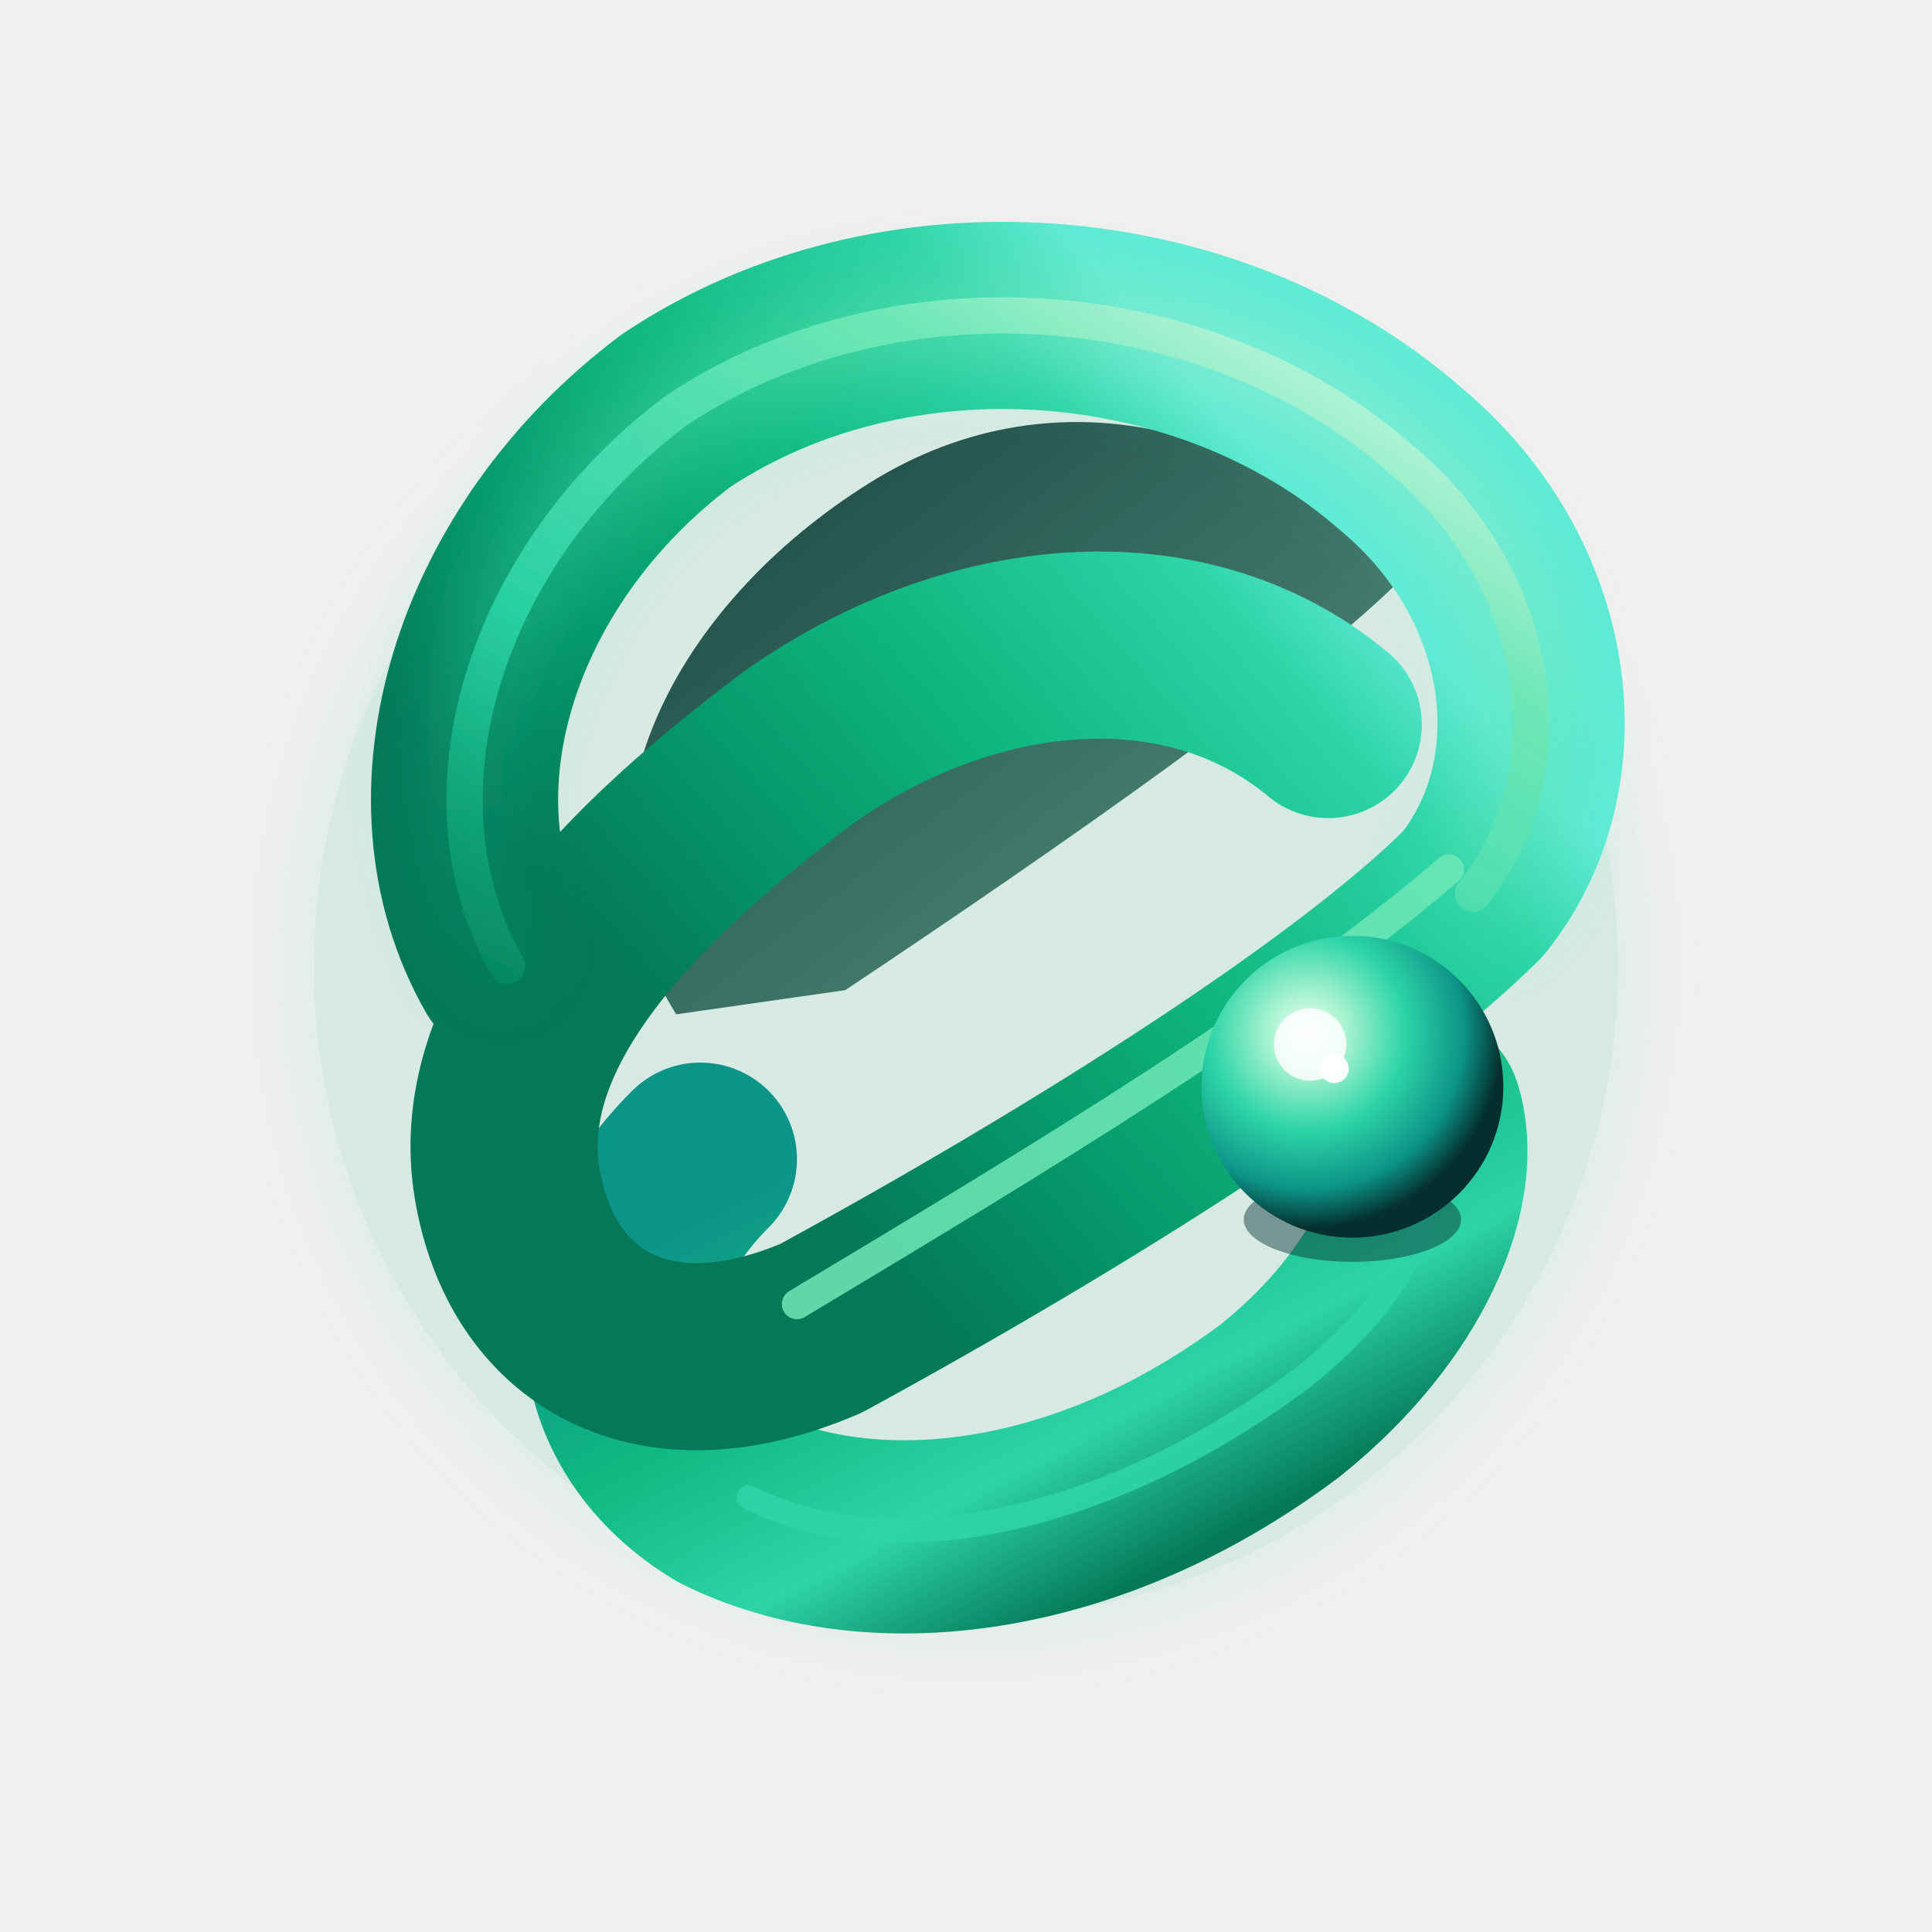
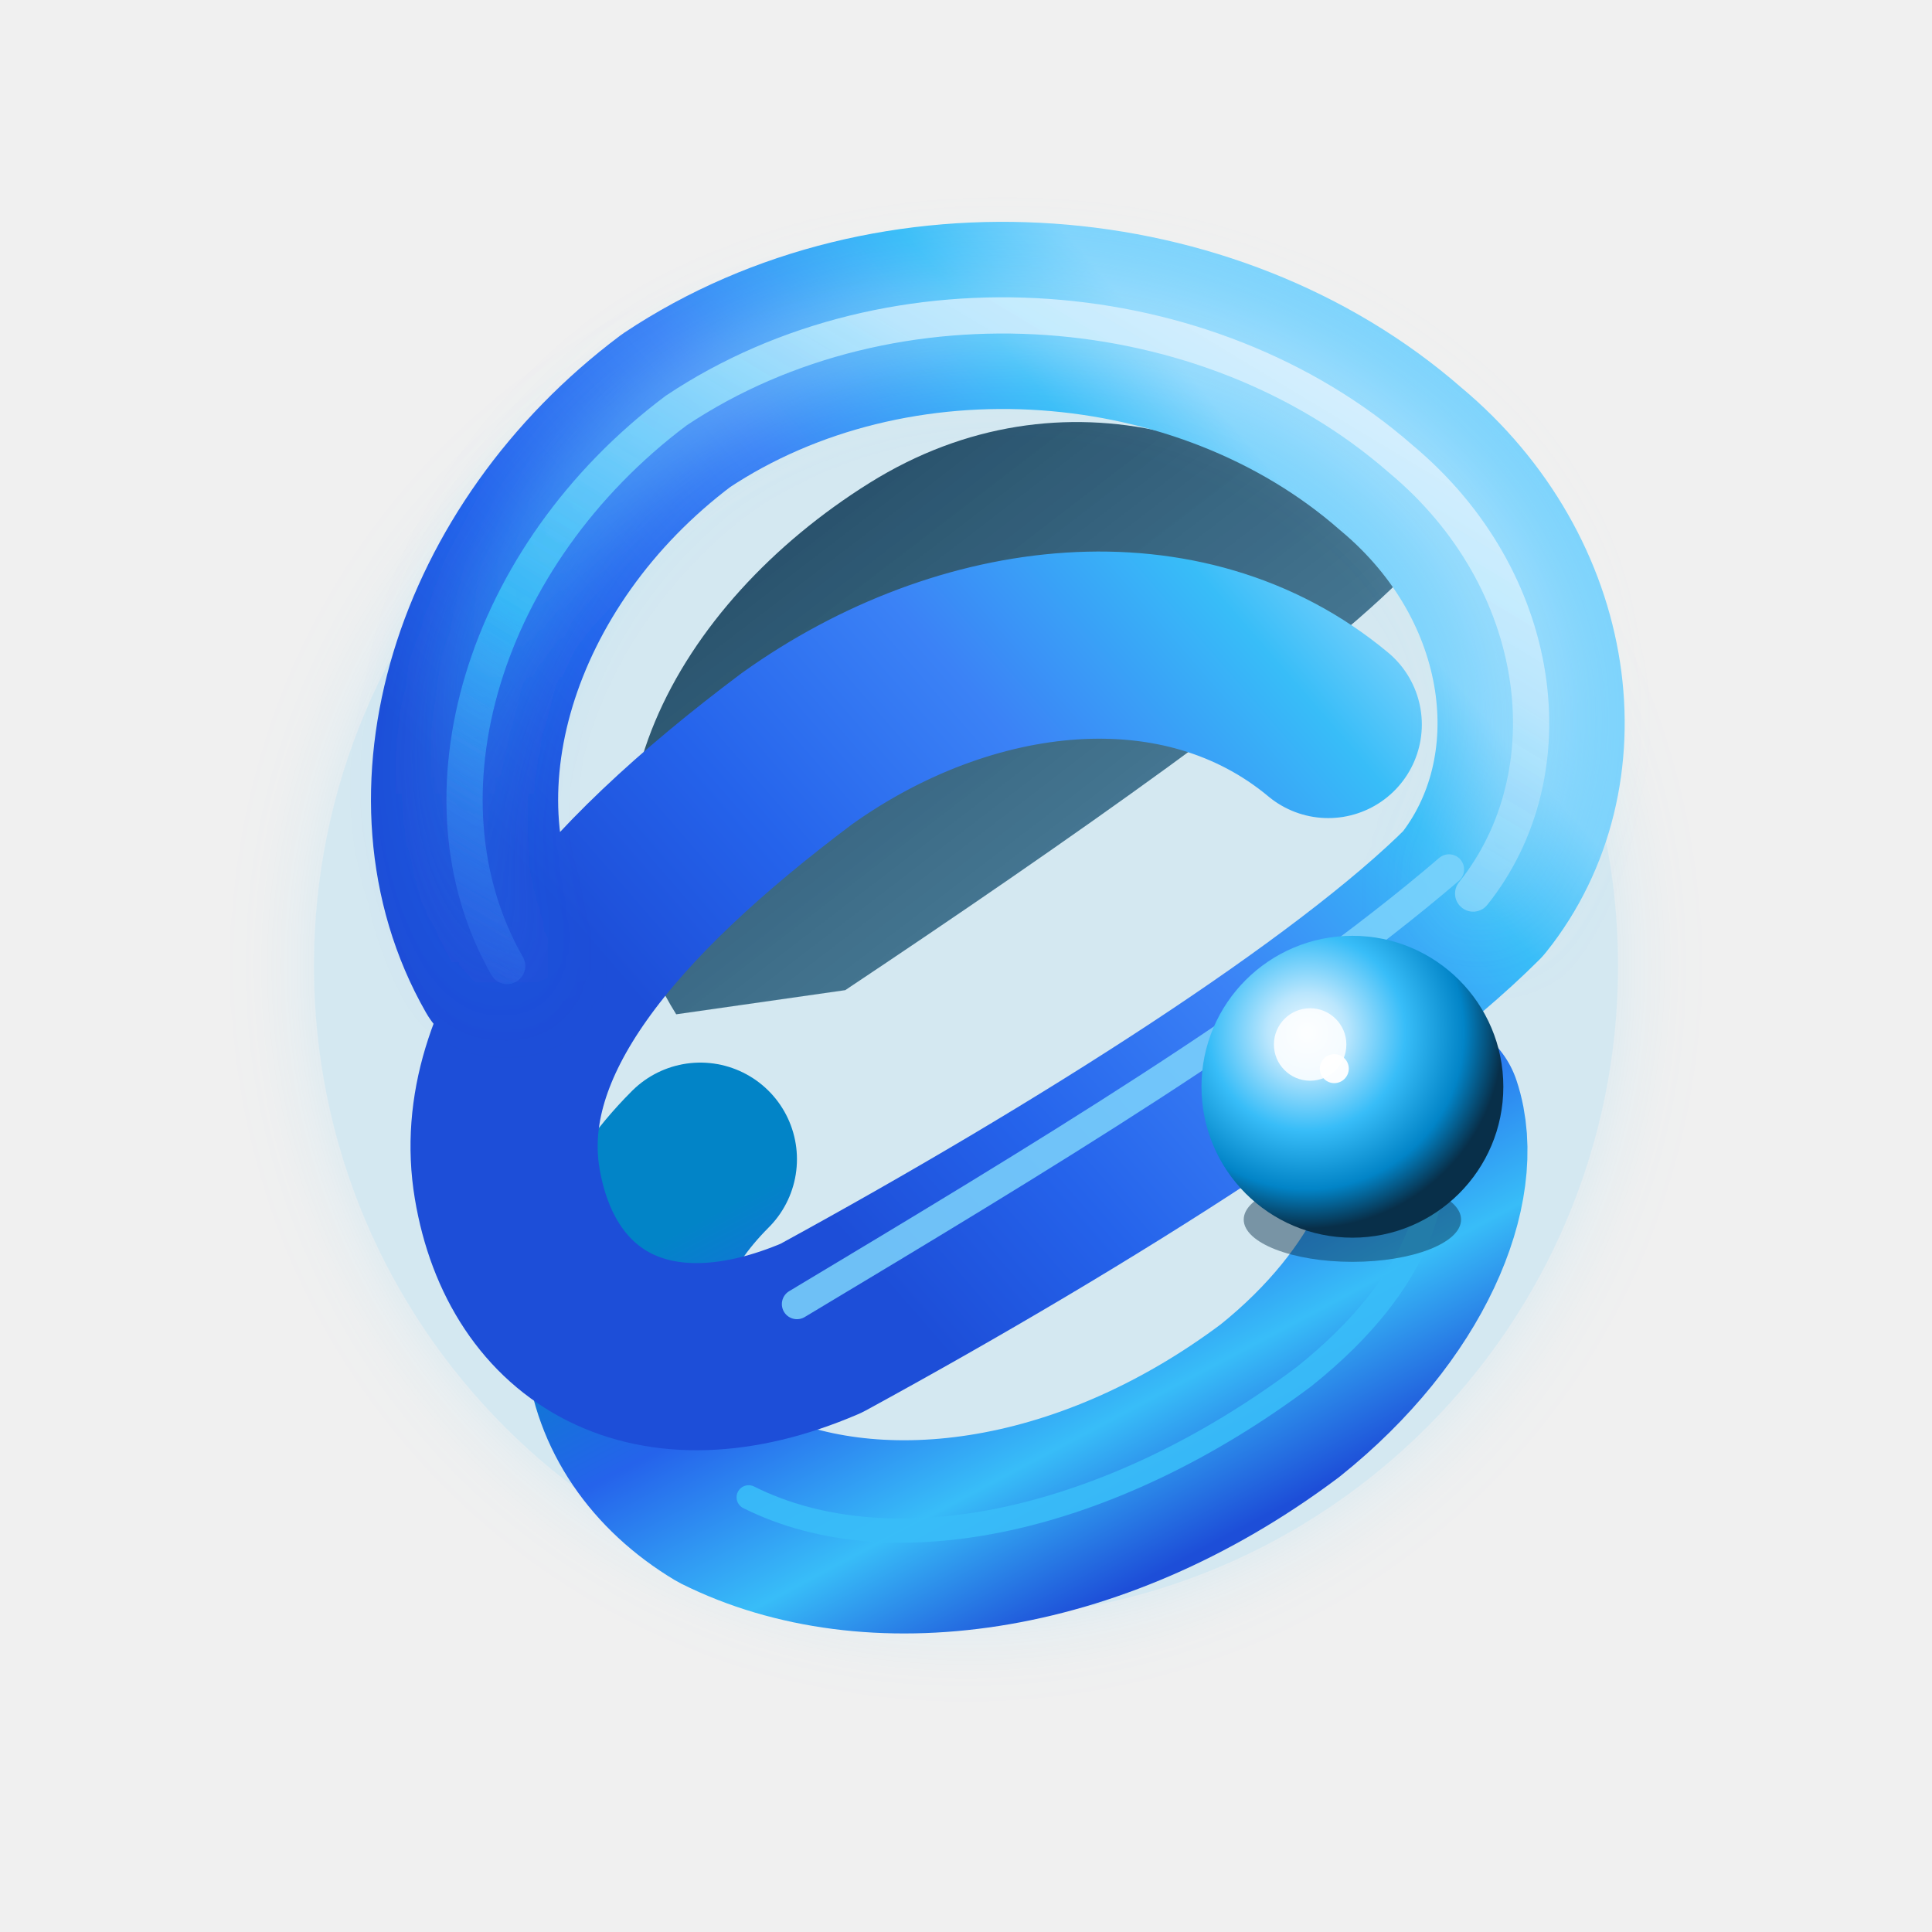
<svg xmlns="http://www.w3.org/2000/svg" viewBox="0 0 160 160" width="160" height="160" fill="none">
  <defs>
    <filter id="sym-glow" x="-30%" y="-30%" width="160%" height="160%">
      <feGaussianBlur stdDeviation="3.5" result="blur" />
      <feComposite in="SourceGraphic" in2="blur" operator="over" />
    </filter>
    <linearGradient id="sym-top-surf" x1="20%" y1="70%" x2="80%" y2="20%">
-       <stop offset="0%" stop-color="#047857" />
-       <stop offset="25%" stop-color="#059669" />
-       <stop offset="55%" stop-color="#10B981" />
-       <stop offset="85%" stop-color="#2DD4A7" />
-       <stop offset="100%" stop-color="#5EEAD4" />
+       <stop offset="0%" stop-color="#1D4ED8" />
+       <stop offset="25%" stop-color="#2563EB" />
+       <stop offset="55%" stop-color="#3B82F6" />
+       <stop offset="85%" stop-color="#38BDF8" />
+       <stop offset="100%" stop-color="#7DD3FC" />
    </linearGradient>
    <linearGradient id="sym-diag-surf" x1="10%" y1="90%" x2="90%" y2="20%">
-       <stop offset="0%" stop-color="#064E3B" />
-       <stop offset="30%" stop-color="#0D9488" />
-       <stop offset="65%" stop-color="#10B981" />
-       <stop offset="90%" stop-color="#2DD4A7" />
-       <stop offset="100%" stop-color="#6EE7B7" />
+       <stop offset="0%" stop-color="#082F49" />
+       <stop offset="30%" stop-color="#0284C7" />
+       <stop offset="65%" stop-color="#2563EB" />
+       <stop offset="90%" stop-color="#38BDF8" />
+       <stop offset="100%" stop-color="#BAE6FD" />
    </linearGradient>
    <linearGradient id="sym-cradle-surf" x1="15%" y1="20%" x2="85%" y2="90%">
-       <stop offset="0%" stop-color="#0D9488" />
-       <stop offset="35%" stop-color="#10B981" />
-       <stop offset="70%" stop-color="#2DD4A7" />
-       <stop offset="100%" stop-color="#047857" />
+       <stop offset="0%" stop-color="#0284C7" />
+       <stop offset="35%" stop-color="#2563EB" />
+       <stop offset="70%" stop-color="#38BDF8" />
+       <stop offset="100%" stop-color="#1D4ED8" />
    </linearGradient>
    <linearGradient id="sym-inner-shadow" x1="0%" y1="0%" x2="100%" y2="100%">
-       <stop offset="0%" stop-color="#042F2E" stop-opacity="0.9" />
-       <stop offset="70%" stop-color="#064E3B" stop-opacity="0.7" />
-       <stop offset="100%" stop-color="#0F766E" stop-opacity="0.2" />
+       <stop offset="0%" stop-color="#082F49" stop-opacity="0.9" />
+       <stop offset="70%" stop-color="#0C4A6E" stop-opacity="0.7" />
+       <stop offset="100%" stop-color="#0369A1" stop-opacity="0.2" />
    </linearGradient>
    <linearGradient id="sym-rim-glow" x1="0%" y1="100%" x2="100%" y2="0%">
-       <stop offset="0%" stop-color="#10B981" stop-opacity="0.2" />
-       <stop offset="30%" stop-color="#2DD4A7" stop-opacity="0.9" />
-       <stop offset="70%" stop-color="#6EE7B7" stop-opacity="1" />
-       <stop offset="100%" stop-color="#F0FDF4" stop-opacity="0.95" />
+       <stop offset="0%" stop-color="#3B82F6" stop-opacity="0.2" />
+       <stop offset="30%" stop-color="#38BDF8" stop-opacity="0.9" />
+       <stop offset="70%" stop-color="#BAE6FD" stop-opacity="1" />
+       <stop offset="100%" stop-color="#F0F9FF" stop-opacity="0.95" />
    </linearGradient>
    <radialGradient id="sym-sphere-grad" cx="35%" cy="32%" r="65%">
-       <stop offset="0%" stop-color="#F0FDF4" />
-       <stop offset="20%" stop-color="#A7F3D0" />
-       <stop offset="50%" stop-color="#2DD4A7" />
-       <stop offset="80%" stop-color="#0D9488" />
-       <stop offset="100%" stop-color="#042F2E" />
+       <stop offset="0%" stop-color="#F0F9FF" />
+       <stop offset="20%" stop-color="#BAE6FD" />
+       <stop offset="50%" stop-color="#38BDF8" />
+       <stop offset="80%" stop-color="#0284C7" />
+       <stop offset="100%" stop-color="#082F49" />
    </radialGradient>
  </defs>
-   <circle cx="80" cy="80" r="54" fill="#10B981" opacity="0.12" filter="url(#sym-glow)" />
+   <circle cx="80" cy="80" r="54" fill="#38BDF8" opacity="0.15" filter="url(#sym-glow)" />
  <g transform="translate(4, 2)">
    <path d="M 52 82 C 42 66 52 48 68 38 C 84 28 102 34 112 46 C 104 54 84 68 66 80 Z" fill="url(#sym-inner-shadow)" />
    <path d="M 54 94 C 44 104 46 116 56 122 C 68 128 86 126 102 114 C 112 106 116 96 114 90" stroke="url(#sym-cradle-surf)" stroke-width="16" stroke-linecap="round" stroke-linejoin="round" />
    <path d="M 38 78 C 30 64 36 44 52 32 C 70 20 96 22 112 36 C 124 46 126 62 118 72 C 108 82 86 96 64 108 C 50 114 40 108 38 96 C 36 84 46 72 62 60 C 76 50 94 48 106 58" stroke="url(#sym-top-surf)" stroke-width="15.5" stroke-linecap="round" stroke-linejoin="round" />
    <path d="M 38 78 C 30 64 36 44 52 32 C 70 20 96 22 112 36 C 124 46 126 62 118 72" stroke="url(#sym-rim-glow)" stroke-width="3" stroke-linecap="round" fill="none" filter="url(#sym-glow)" />
-     <path d="M 116 70 C 102 82 82 94 62 106" stroke="#6EE7B7" stroke-width="2.5" stroke-linecap="round" fill="none" opacity="0.85" />
-     <path d="M 58 122 C 70 128 88 124 104 112 C 114 104 116 96 114 90" stroke="#2DD4A7" stroke-width="2" stroke-linecap="round" fill="none" opacity="0.9" />
+     <path d="M 116 70 C 102 82 82 94 62 106" stroke="#7DD3FC" stroke-width="2.5" stroke-linecap="round" fill="none" opacity="0.85" />
+     <path d="M 58 122 C 70 128 88 124 104 112 C 114 104 116 96 114 90" stroke="#38BDF8" stroke-width="2" stroke-linecap="round" fill="none" opacity="0.9" />
    <g transform="translate(108, 88)">
-       <ellipse cx="0" cy="11" rx="9" ry="3.5" fill="#042F2E" opacity="0.45" />
+       <ellipse cx="0" cy="11" rx="9" ry="3.5" fill="#082F49" opacity="0.45" />
      <circle cx="0" cy="0" r="12.5" fill="url(#sym-sphere-grad)" />
      <circle cx="-3.5" cy="-3.5" r="3" fill="#FFFFFF" opacity="0.85" />
      <circle cx="-1.5" cy="-1.5" r="1.2" fill="#FFFFFF" opacity="0.95" />
    </g>
  </g>
</svg>
